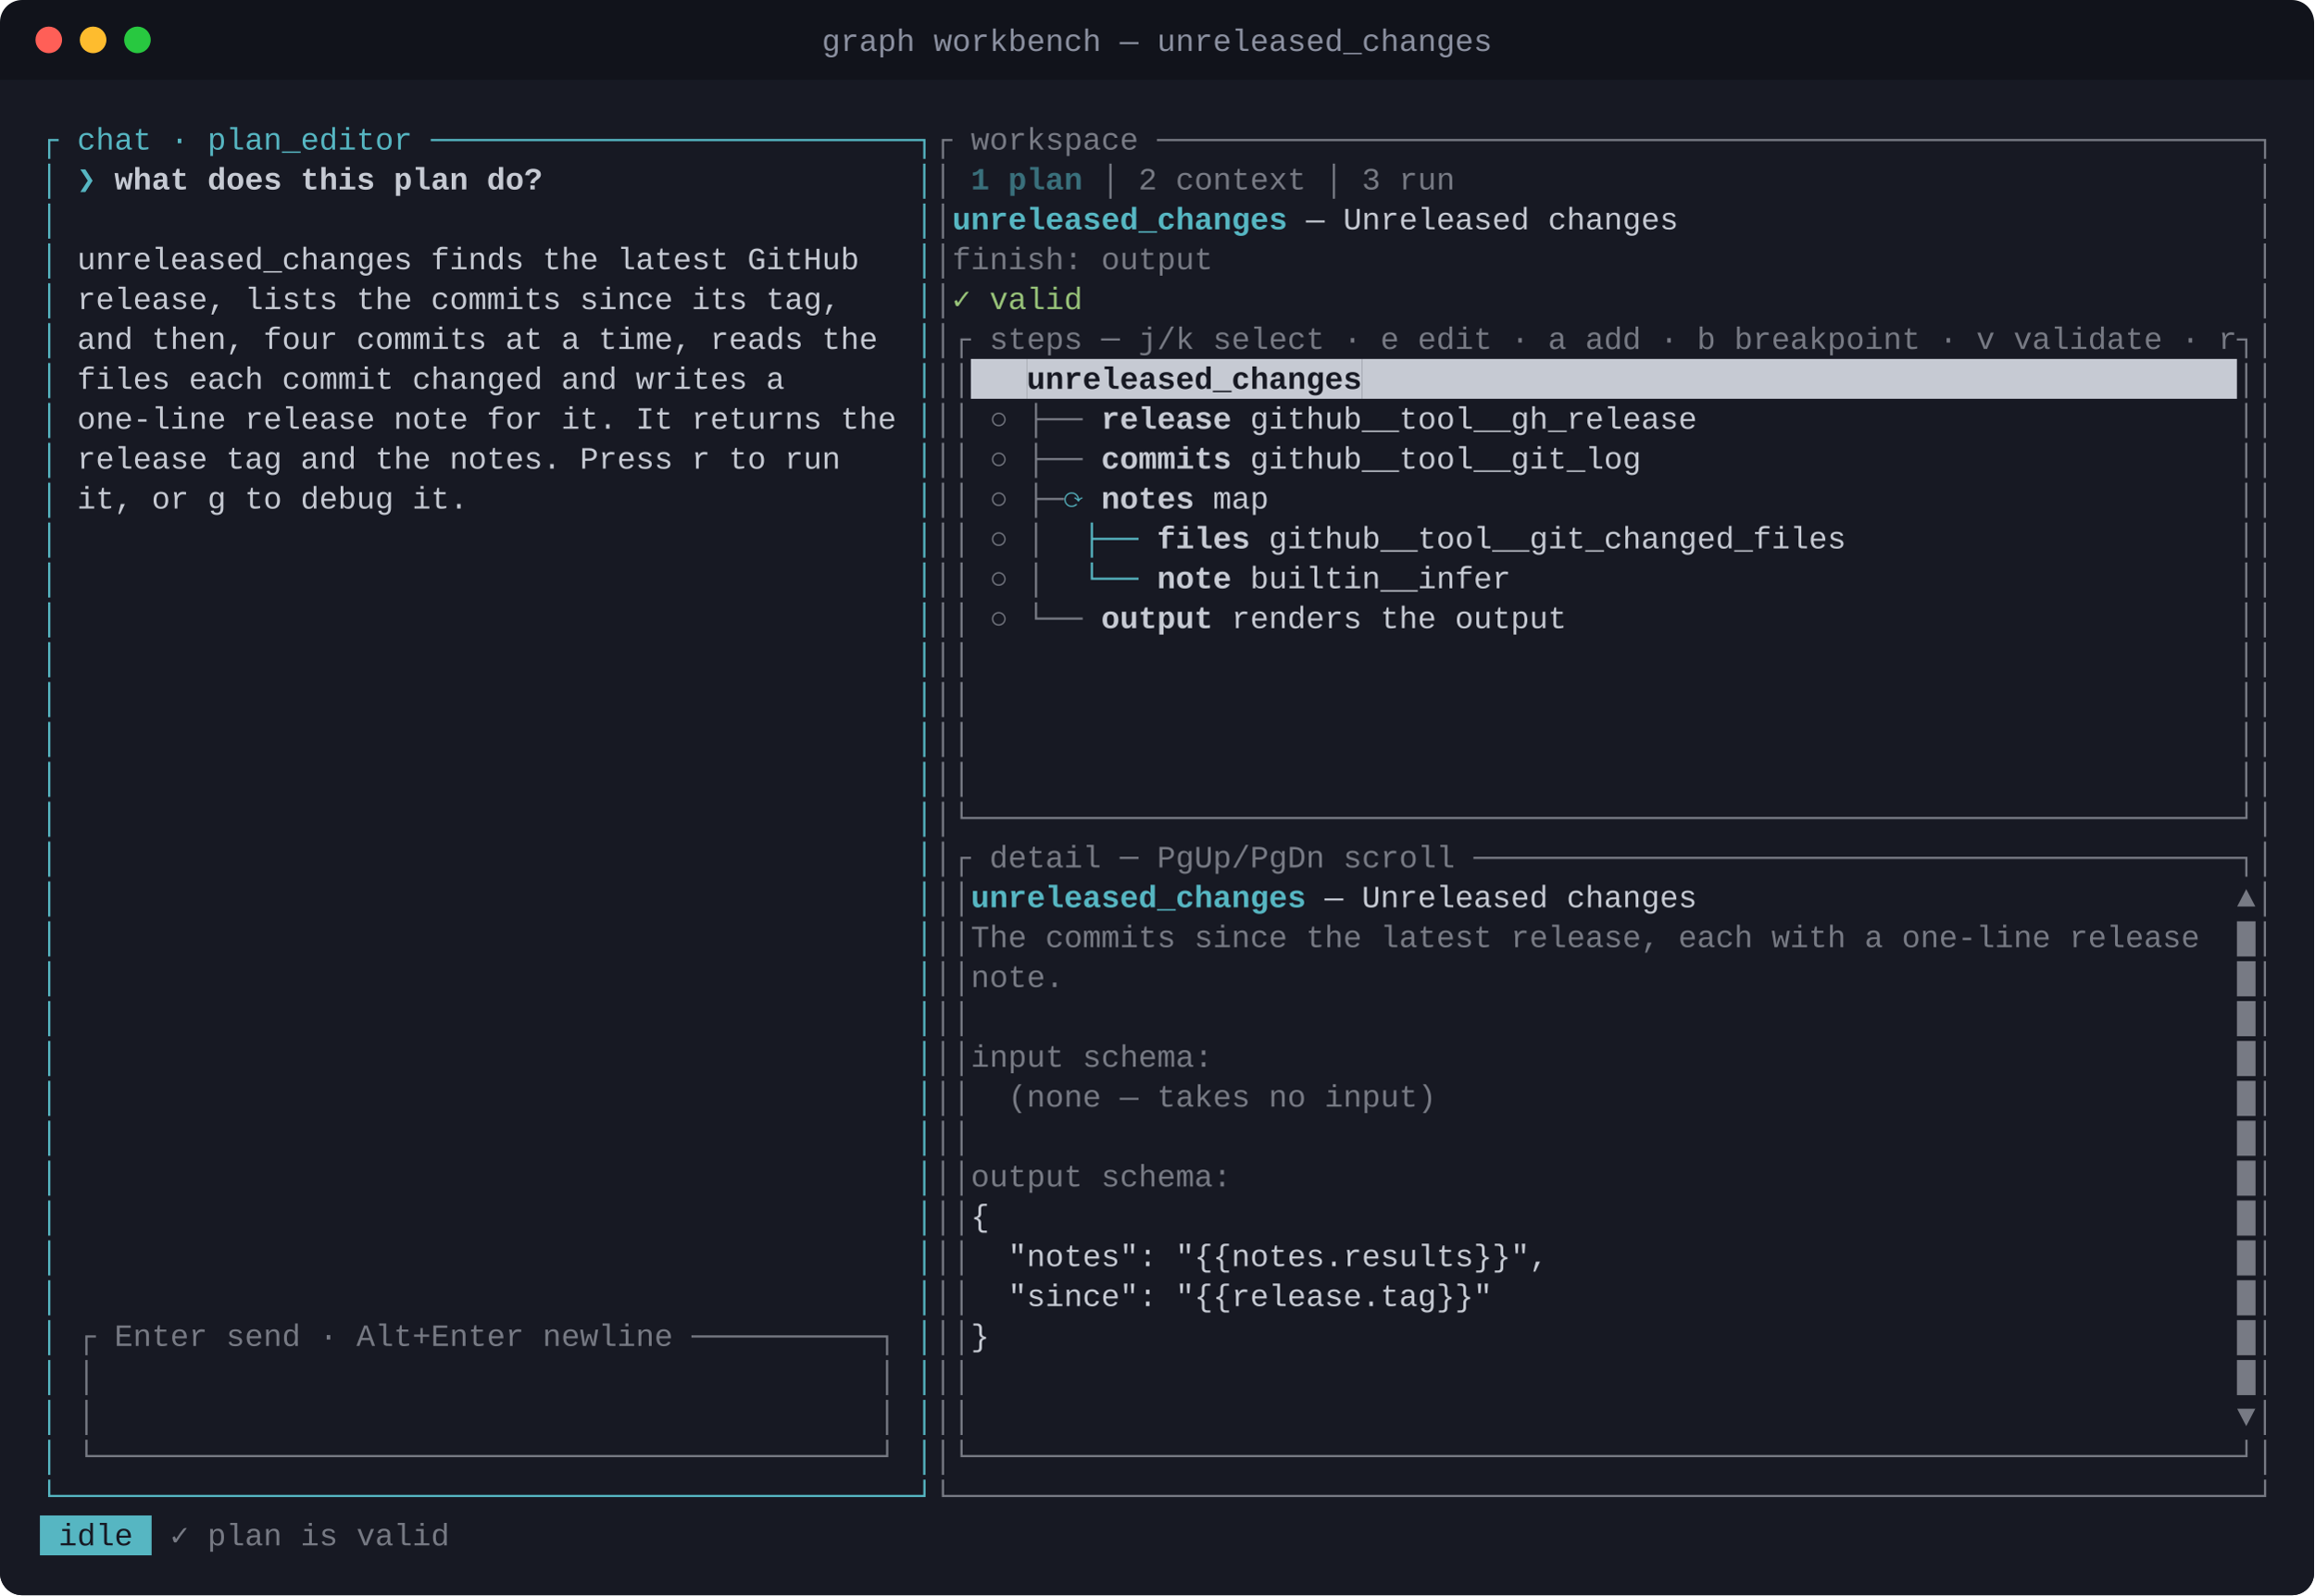
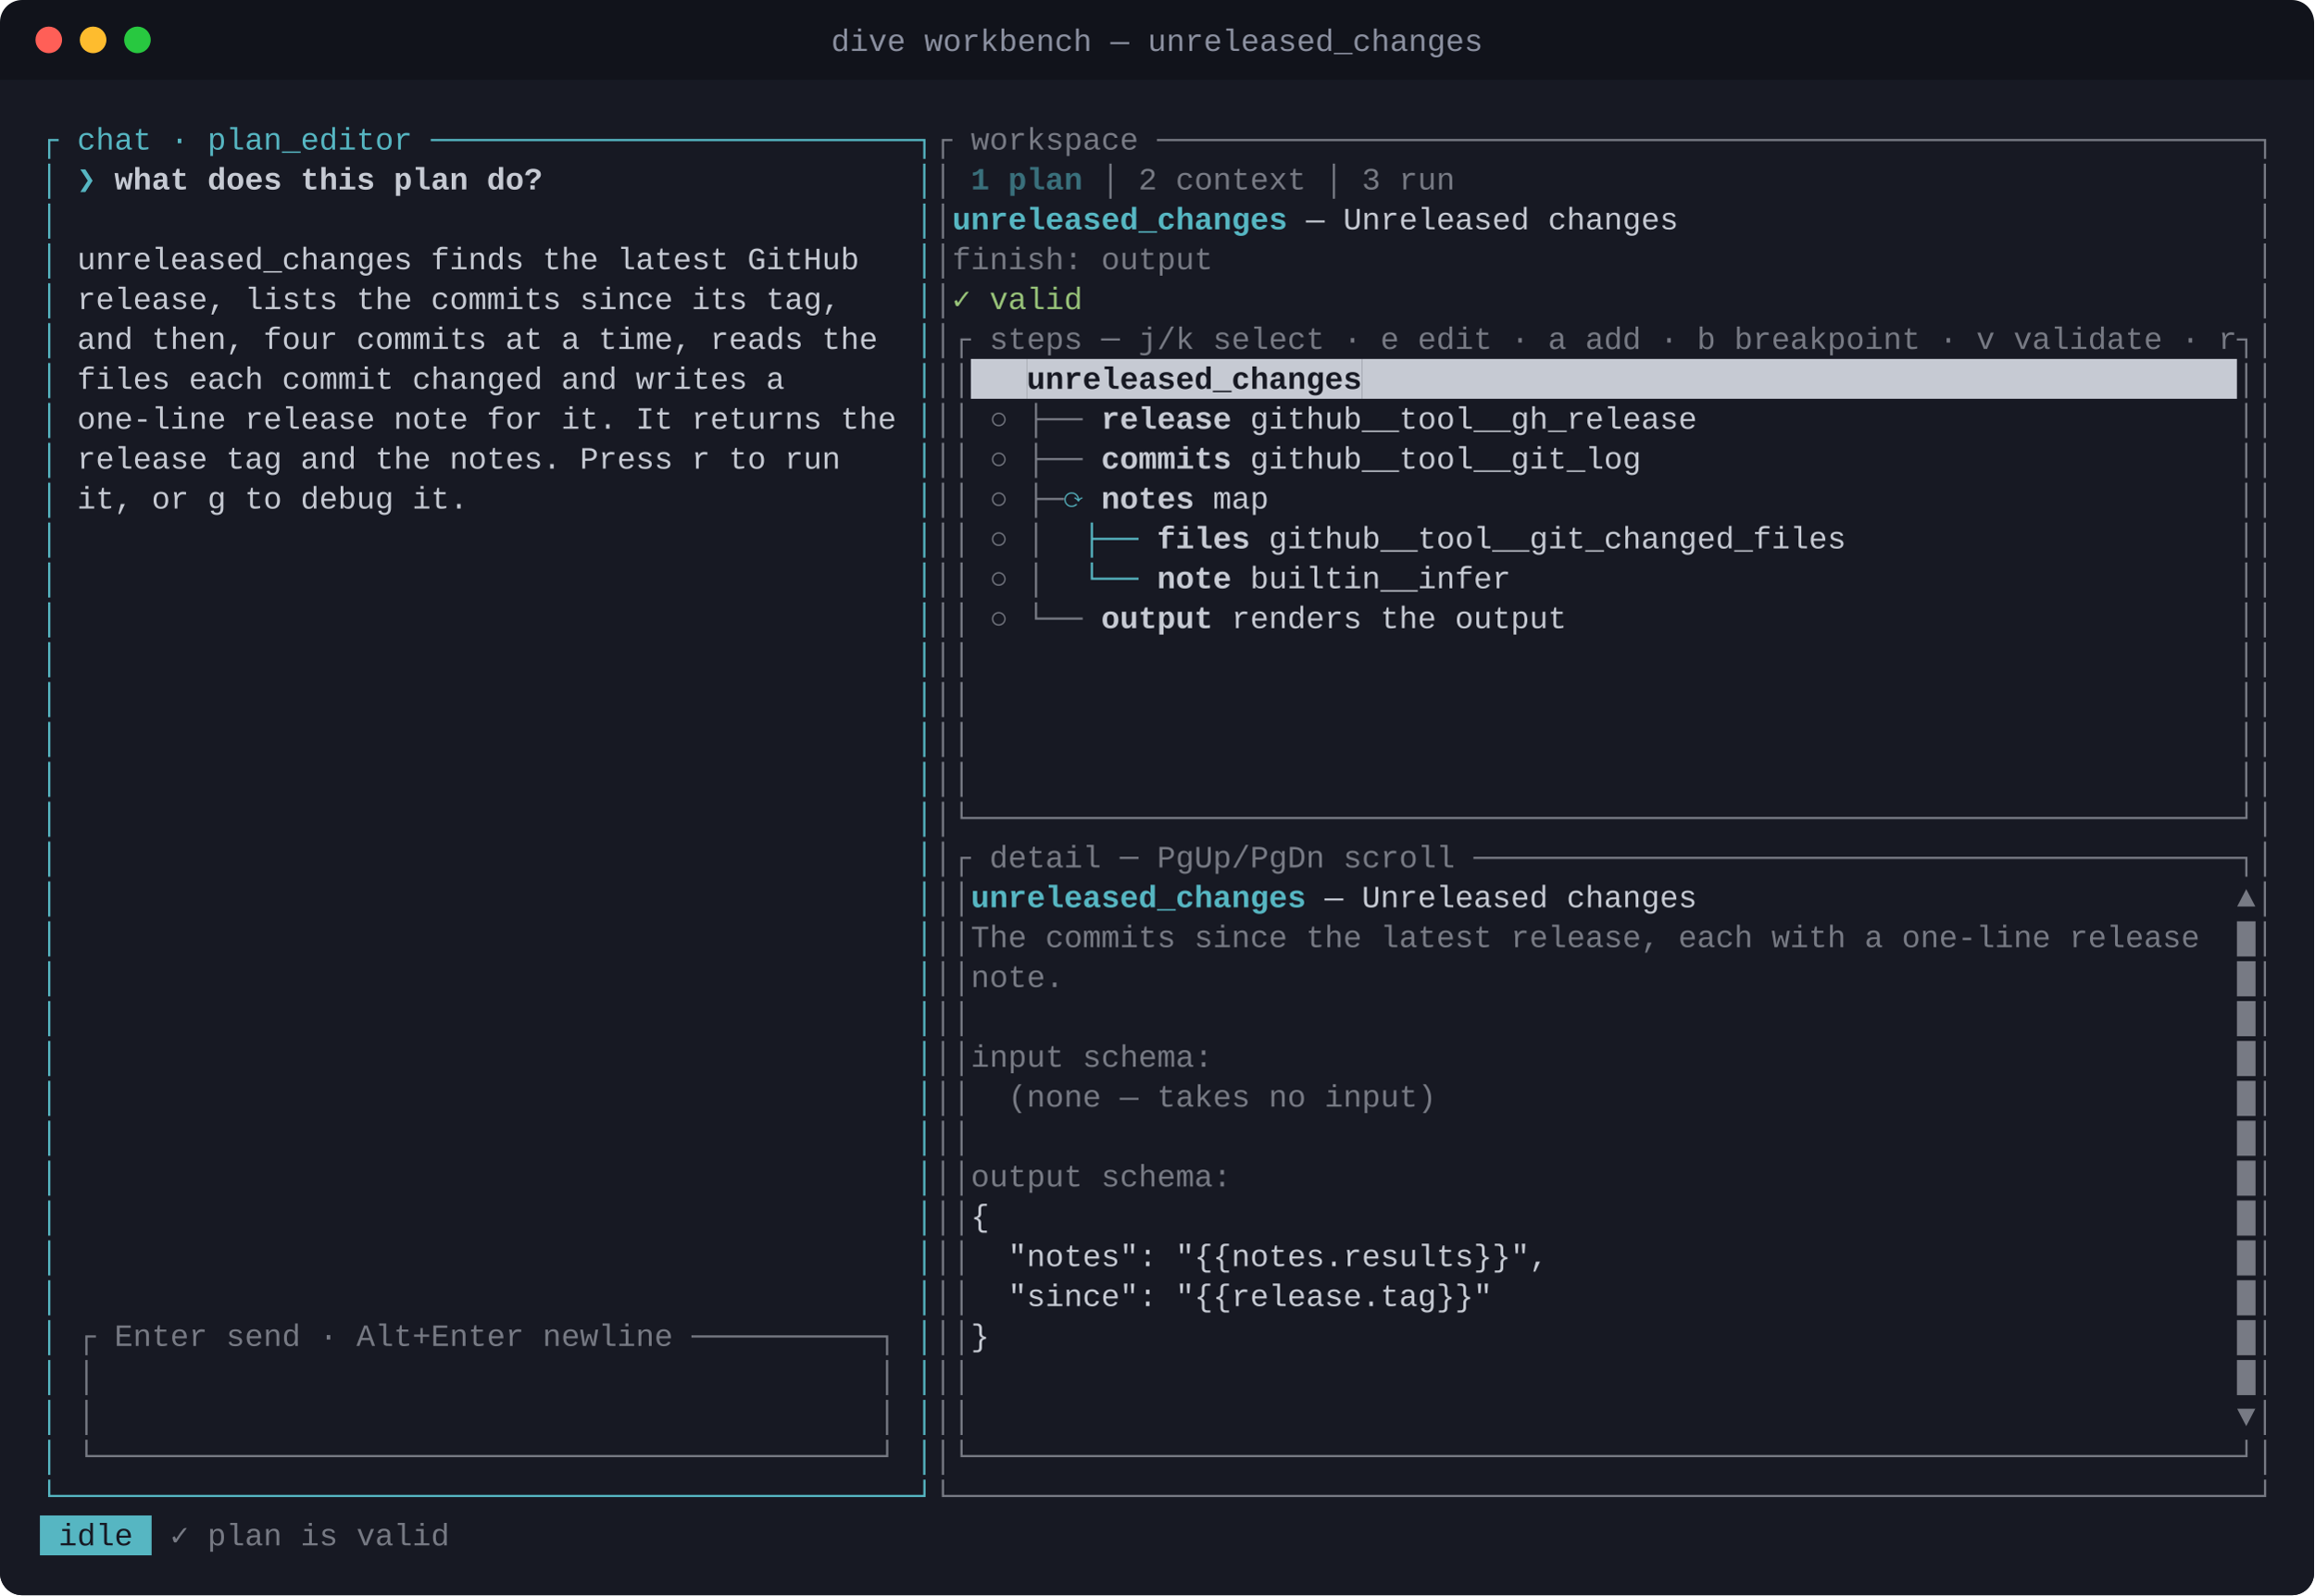
<svg xmlns="http://www.w3.org/2000/svg" width="1044" height="720" viewBox="0 0 1044 720" xml:space="preserve" font-family="ui-monospace, SFMono-Regular, Menlo, Consolas, 'Liberation Mono', monospace" font-size="14px">
  <rect width="1044" height="720" rx="10" fill="#11131b" />
  <rect y="36" width="1044" height="674" fill="#171923" />
  <rect y="700" width="1044" height="20" rx="10" fill="#171923" />
  <circle cx="22" cy="18" r="6" fill="#ff5f57" />
  <circle cx="42" cy="18" r="6" fill="#febc2e" />
  <circle cx="62" cy="18" r="6" fill="#28c840" />
-   <text x="522" y="23" fill="#8b90a0" text-anchor="middle">graph workbench — unreleased_changes</text>
+   <text x="522" y="23" fill="#8b90a0" text-anchor="middle">dive workbench — unreleased_changes</text>
  <rect x="438.0" y="162.0" width="25.2" height="18" fill="#c6cad3" />
  <rect x="463.2" y="162.0" width="151.2" height="18" fill="#c6cad3" />
  <rect x="614.4" y="162.0" width="394.8" height="18" fill="#c6cad3" />
  <rect x="18.0" y="684.0" width="50.4" height="18" fill="#56b6c2" />
  <text x="18.0" y="67.5" textLength="8.4" lengthAdjust="spacingAndGlyphs" fill="#56b6c2">┌</text>
  <text x="34.8" y="67.5" textLength="33.6" lengthAdjust="spacingAndGlyphs" fill="#56b6c2">chat</text>
  <text x="76.8" y="67.5" textLength="8.4" lengthAdjust="spacingAndGlyphs" fill="#56b6c2">·</text>
  <text x="93.6" y="67.5" textLength="92.4" lengthAdjust="spacingAndGlyphs" fill="#56b6c2">plan_editor</text>
  <text x="194.4" y="67.5" textLength="226.8" lengthAdjust="spacingAndGlyphs" fill="#56b6c2">──────────────────────────┐</text>
  <text x="421.2" y="67.5" textLength="8.4" lengthAdjust="spacingAndGlyphs" fill="#c6cad3" opacity="0.55">┌</text>
  <text x="438.0" y="67.5" textLength="75.6" lengthAdjust="spacingAndGlyphs" fill="#c6cad3" opacity="0.55">workspace</text>
  <text x="522.0" y="67.5" textLength="504.0" lengthAdjust="spacingAndGlyphs" fill="#c6cad3" opacity="0.55">───────────────────────────────────────────────────────────┐</text>
  <text x="18.0" y="85.5" textLength="8.4" lengthAdjust="spacingAndGlyphs" fill="#56b6c2">│</text>
  <text x="34.8" y="85.5" textLength="8.4" lengthAdjust="spacingAndGlyphs" fill="#56b6c2">❯</text>
  <text x="51.6" y="85.5" textLength="33.6" lengthAdjust="spacingAndGlyphs" fill="#c6cad3" font-weight="600">what</text>
  <text x="93.6" y="85.5" textLength="33.6" lengthAdjust="spacingAndGlyphs" fill="#c6cad3" font-weight="600">does</text>
  <text x="135.6" y="85.5" textLength="33.6" lengthAdjust="spacingAndGlyphs" fill="#c6cad3" font-weight="600">this</text>
  <text x="177.6" y="85.5" textLength="33.6" lengthAdjust="spacingAndGlyphs" fill="#c6cad3" font-weight="600">plan</text>
  <text x="219.6" y="85.5" textLength="25.2" lengthAdjust="spacingAndGlyphs" fill="#c6cad3" font-weight="600">do?</text>
  <text x="412.8" y="85.5" textLength="8.4" lengthAdjust="spacingAndGlyphs" fill="#56b6c2">│</text>
  <text x="421.2" y="85.5" textLength="8.4" lengthAdjust="spacingAndGlyphs" fill="#c6cad3" opacity="0.55">│</text>
  <text x="438.0" y="85.5" textLength="8.4" lengthAdjust="spacingAndGlyphs" fill="#56b6c2" font-weight="600" opacity="0.55">1</text>
  <text x="454.8" y="85.5" textLength="33.6" lengthAdjust="spacingAndGlyphs" fill="#56b6c2" font-weight="600" opacity="0.55">plan</text>
  <text x="496.8" y="85.5" textLength="8.4" lengthAdjust="spacingAndGlyphs" fill="#c6cad3" opacity="0.55">│</text>
  <text x="513.6" y="85.5" textLength="8.4" lengthAdjust="spacingAndGlyphs" fill="#c6cad3" opacity="0.55">2</text>
  <text x="530.4" y="85.5" textLength="58.8" lengthAdjust="spacingAndGlyphs" fill="#c6cad3" opacity="0.55">context</text>
  <text x="597.6" y="85.5" textLength="8.4" lengthAdjust="spacingAndGlyphs" fill="#c6cad3" opacity="0.55">│</text>
  <text x="614.4" y="85.5" textLength="8.4" lengthAdjust="spacingAndGlyphs" fill="#c6cad3" opacity="0.55">3</text>
  <text x="631.2" y="85.5" textLength="25.2" lengthAdjust="spacingAndGlyphs" fill="#c6cad3" opacity="0.55">run</text>
  <text x="1017.6" y="85.5" textLength="8.4" lengthAdjust="spacingAndGlyphs" fill="#c6cad3" opacity="0.55">│</text>
  <text x="18.0" y="103.5" textLength="8.4" lengthAdjust="spacingAndGlyphs" fill="#56b6c2">│</text>
  <text x="412.8" y="103.5" textLength="8.4" lengthAdjust="spacingAndGlyphs" fill="#56b6c2">│</text>
  <text x="421.2" y="103.5" textLength="8.4" lengthAdjust="spacingAndGlyphs" fill="#c6cad3" opacity="0.55">│</text>
  <text x="429.6" y="103.5" textLength="151.2" lengthAdjust="spacingAndGlyphs" fill="#56b6c2" font-weight="600">unreleased_changes</text>
  <text x="589.2" y="103.5" textLength="8.4" lengthAdjust="spacingAndGlyphs" fill="#c6cad3">—</text>
  <text x="606.0" y="103.5" textLength="84.0" lengthAdjust="spacingAndGlyphs" fill="#c6cad3">Unreleased</text>
  <text x="698.4" y="103.5" textLength="58.8" lengthAdjust="spacingAndGlyphs" fill="#c6cad3">changes</text>
  <text x="1017.6" y="103.5" textLength="8.4" lengthAdjust="spacingAndGlyphs" fill="#c6cad3" opacity="0.55">│</text>
  <text x="18.0" y="121.5" textLength="8.4" lengthAdjust="spacingAndGlyphs" fill="#56b6c2">│</text>
  <text x="34.8" y="121.5" textLength="151.2" lengthAdjust="spacingAndGlyphs" fill="#c6cad3">unreleased_changes</text>
  <text x="194.4" y="121.5" textLength="42.0" lengthAdjust="spacingAndGlyphs" fill="#c6cad3">finds</text>
  <text x="244.8" y="121.5" textLength="25.2" lengthAdjust="spacingAndGlyphs" fill="#c6cad3">the</text>
  <text x="278.4" y="121.5" textLength="50.4" lengthAdjust="spacingAndGlyphs" fill="#c6cad3">latest</text>
  <text x="337.2" y="121.5" textLength="50.4" lengthAdjust="spacingAndGlyphs" fill="#c6cad3">GitHub</text>
  <text x="412.8" y="121.5" textLength="8.4" lengthAdjust="spacingAndGlyphs" fill="#56b6c2">│</text>
  <text x="421.2" y="121.5" textLength="67.2" lengthAdjust="spacingAndGlyphs" fill="#c6cad3" opacity="0.55">│finish:</text>
  <text x="496.8" y="121.5" textLength="50.4" lengthAdjust="spacingAndGlyphs" fill="#c6cad3" opacity="0.55">output</text>
  <text x="1017.6" y="121.5" textLength="8.4" lengthAdjust="spacingAndGlyphs" fill="#c6cad3" opacity="0.55">│</text>
  <text x="18.0" y="139.5" textLength="8.4" lengthAdjust="spacingAndGlyphs" fill="#56b6c2">│</text>
  <text x="34.8" y="139.5" textLength="67.2" lengthAdjust="spacingAndGlyphs" fill="#c6cad3">release,</text>
  <text x="110.4" y="139.5" textLength="42.0" lengthAdjust="spacingAndGlyphs" fill="#c6cad3">lists</text>
  <text x="160.8" y="139.5" textLength="25.2" lengthAdjust="spacingAndGlyphs" fill="#c6cad3">the</text>
  <text x="194.4" y="139.5" textLength="58.8" lengthAdjust="spacingAndGlyphs" fill="#c6cad3">commits</text>
  <text x="261.6" y="139.5" textLength="42.0" lengthAdjust="spacingAndGlyphs" fill="#c6cad3">since</text>
  <text x="312.0" y="139.5" textLength="25.2" lengthAdjust="spacingAndGlyphs" fill="#c6cad3">its</text>
  <text x="345.6" y="139.5" textLength="33.6" lengthAdjust="spacingAndGlyphs" fill="#c6cad3">tag,</text>
  <text x="412.8" y="139.5" textLength="8.4" lengthAdjust="spacingAndGlyphs" fill="#56b6c2">│</text>
  <text x="421.2" y="139.5" textLength="8.4" lengthAdjust="spacingAndGlyphs" fill="#c6cad3" opacity="0.55">│</text>
  <text x="429.6" y="139.5" textLength="8.4" lengthAdjust="spacingAndGlyphs" fill="#98c379">✓</text>
  <text x="446.4" y="139.5" textLength="42.0" lengthAdjust="spacingAndGlyphs" fill="#98c379">valid</text>
  <text x="1017.6" y="139.5" textLength="8.4" lengthAdjust="spacingAndGlyphs" fill="#c6cad3" opacity="0.55">│</text>
  <text x="18.0" y="157.5" textLength="8.4" lengthAdjust="spacingAndGlyphs" fill="#56b6c2">│</text>
  <text x="34.8" y="157.5" textLength="25.2" lengthAdjust="spacingAndGlyphs" fill="#c6cad3">and</text>
  <text x="68.4" y="157.5" textLength="42.0" lengthAdjust="spacingAndGlyphs" fill="#c6cad3">then,</text>
  <text x="118.8" y="157.5" textLength="33.6" lengthAdjust="spacingAndGlyphs" fill="#c6cad3">four</text>
  <text x="160.8" y="157.5" textLength="58.8" lengthAdjust="spacingAndGlyphs" fill="#c6cad3">commits</text>
  <text x="228.0" y="157.5" textLength="16.8" lengthAdjust="spacingAndGlyphs" fill="#c6cad3">at</text>
  <text x="253.2" y="157.5" textLength="8.4" lengthAdjust="spacingAndGlyphs" fill="#c6cad3">a</text>
  <text x="270.0" y="157.5" textLength="42.0" lengthAdjust="spacingAndGlyphs" fill="#c6cad3">time,</text>
  <text x="320.4" y="157.5" textLength="42.0" lengthAdjust="spacingAndGlyphs" fill="#c6cad3">reads</text>
  <text x="370.8" y="157.5" textLength="25.2" lengthAdjust="spacingAndGlyphs" fill="#c6cad3">the</text>
  <text x="412.8" y="157.5" textLength="8.4" lengthAdjust="spacingAndGlyphs" fill="#56b6c2">│</text>
  <text x="421.2" y="157.5" textLength="16.8" lengthAdjust="spacingAndGlyphs" fill="#c6cad3" opacity="0.55">│┌</text>
  <text x="446.4" y="157.5" textLength="42.0" lengthAdjust="spacingAndGlyphs" fill="#c6cad3" opacity="0.55">steps</text>
  <text x="496.8" y="157.5" textLength="8.4" lengthAdjust="spacingAndGlyphs" fill="#c6cad3" opacity="0.55">─</text>
  <text x="513.6" y="157.5" textLength="25.2" lengthAdjust="spacingAndGlyphs" fill="#c6cad3" opacity="0.55">j/k</text>
  <text x="547.2" y="157.5" textLength="50.4" lengthAdjust="spacingAndGlyphs" fill="#c6cad3" opacity="0.55">select</text>
  <text x="606.0" y="157.5" textLength="8.4" lengthAdjust="spacingAndGlyphs" fill="#c6cad3" opacity="0.55">·</text>
  <text x="622.8" y="157.5" textLength="8.4" lengthAdjust="spacingAndGlyphs" fill="#c6cad3" opacity="0.55">e</text>
  <text x="639.6" y="157.5" textLength="33.6" lengthAdjust="spacingAndGlyphs" fill="#c6cad3" opacity="0.55">edit</text>
  <text x="681.6" y="157.5" textLength="8.4" lengthAdjust="spacingAndGlyphs" fill="#c6cad3" opacity="0.55">·</text>
  <text x="698.4" y="157.5" textLength="8.4" lengthAdjust="spacingAndGlyphs" fill="#c6cad3" opacity="0.55">a</text>
  <text x="715.2" y="157.5" textLength="25.2" lengthAdjust="spacingAndGlyphs" fill="#c6cad3" opacity="0.55">add</text>
  <text x="748.8" y="157.5" textLength="8.4" lengthAdjust="spacingAndGlyphs" fill="#c6cad3" opacity="0.55">·</text>
  <text x="765.6" y="157.5" textLength="8.4" lengthAdjust="spacingAndGlyphs" fill="#c6cad3" opacity="0.55">b</text>
  <text x="782.4" y="157.5" textLength="84.0" lengthAdjust="spacingAndGlyphs" fill="#c6cad3" opacity="0.55">breakpoint</text>
  <text x="874.8" y="157.5" textLength="8.4" lengthAdjust="spacingAndGlyphs" fill="#c6cad3" opacity="0.55">·</text>
  <text x="891.6" y="157.5" textLength="8.4" lengthAdjust="spacingAndGlyphs" fill="#c6cad3" opacity="0.55">v</text>
  <text x="908.4" y="157.5" textLength="67.2" lengthAdjust="spacingAndGlyphs" fill="#c6cad3" opacity="0.55">validate</text>
  <text x="984.0" y="157.5" textLength="8.4" lengthAdjust="spacingAndGlyphs" fill="#c6cad3" opacity="0.55">·</text>
  <text x="1000.8" y="157.5" textLength="25.2" lengthAdjust="spacingAndGlyphs" fill="#c6cad3" opacity="0.55">r┐│</text>
  <text x="18.0" y="175.5" textLength="8.4" lengthAdjust="spacingAndGlyphs" fill="#56b6c2">│</text>
  <text x="34.8" y="175.5" textLength="42.0" lengthAdjust="spacingAndGlyphs" fill="#c6cad3">files</text>
  <text x="85.2" y="175.5" textLength="33.6" lengthAdjust="spacingAndGlyphs" fill="#c6cad3">each</text>
  <text x="127.2" y="175.5" textLength="50.4" lengthAdjust="spacingAndGlyphs" fill="#c6cad3">commit</text>
  <text x="186.0" y="175.5" textLength="58.8" lengthAdjust="spacingAndGlyphs" fill="#c6cad3">changed</text>
  <text x="253.2" y="175.5" textLength="25.2" lengthAdjust="spacingAndGlyphs" fill="#c6cad3">and</text>
  <text x="286.8" y="175.5" textLength="50.4" lengthAdjust="spacingAndGlyphs" fill="#c6cad3">writes</text>
  <text x="345.6" y="175.5" textLength="8.4" lengthAdjust="spacingAndGlyphs" fill="#c6cad3">a</text>
  <text x="412.8" y="175.5" textLength="8.4" lengthAdjust="spacingAndGlyphs" fill="#56b6c2">│</text>
  <text x="421.2" y="175.5" textLength="16.8" lengthAdjust="spacingAndGlyphs" fill="#c6cad3" opacity="0.55">││</text>
  <text x="463.2" y="175.5" textLength="151.2" lengthAdjust="spacingAndGlyphs" fill="#171923" font-weight="600">unreleased_changes</text>
  <text x="1009.2" y="175.5" textLength="16.8" lengthAdjust="spacingAndGlyphs" fill="#c6cad3" opacity="0.55">││</text>
  <text x="18.0" y="193.5" textLength="8.4" lengthAdjust="spacingAndGlyphs" fill="#56b6c2">│</text>
  <text x="34.8" y="193.5" textLength="67.2" lengthAdjust="spacingAndGlyphs" fill="#c6cad3">one-line</text>
  <text x="110.4" y="193.5" textLength="58.8" lengthAdjust="spacingAndGlyphs" fill="#c6cad3">release</text>
  <text x="177.6" y="193.5" textLength="33.6" lengthAdjust="spacingAndGlyphs" fill="#c6cad3">note</text>
  <text x="219.6" y="193.5" textLength="25.2" lengthAdjust="spacingAndGlyphs" fill="#c6cad3">for</text>
  <text x="253.2" y="193.5" textLength="25.2" lengthAdjust="spacingAndGlyphs" fill="#c6cad3">it.</text>
  <text x="286.8" y="193.5" textLength="16.8" lengthAdjust="spacingAndGlyphs" fill="#c6cad3">It</text>
  <text x="312.0" y="193.5" textLength="58.8" lengthAdjust="spacingAndGlyphs" fill="#c6cad3">returns</text>
  <text x="379.2" y="193.5" textLength="25.2" lengthAdjust="spacingAndGlyphs" fill="#c6cad3">the</text>
  <text x="412.8" y="193.5" textLength="8.4" lengthAdjust="spacingAndGlyphs" fill="#56b6c2">│</text>
  <text x="421.2" y="193.5" textLength="16.8" lengthAdjust="spacingAndGlyphs" fill="#c6cad3" opacity="0.55">││</text>
  <text x="446.4" y="193.5" textLength="8.4" lengthAdjust="spacingAndGlyphs" fill="#c6cad3" opacity="0.55">○</text>
  <text x="463.2" y="193.5" textLength="25.2" lengthAdjust="spacingAndGlyphs" fill="#c6cad3" opacity="0.55">├──</text>
  <text x="496.8" y="193.5" textLength="58.8" lengthAdjust="spacingAndGlyphs" fill="#c6cad3" font-weight="600">release</text>
  <text x="564.0" y="193.5" textLength="201.6" lengthAdjust="spacingAndGlyphs" fill="#c6cad3">github__tool__gh_release</text>
  <text x="1009.2" y="193.5" textLength="16.8" lengthAdjust="spacingAndGlyphs" fill="#c6cad3" opacity="0.55">││</text>
  <text x="18.0" y="211.5" textLength="8.4" lengthAdjust="spacingAndGlyphs" fill="#56b6c2">│</text>
  <text x="34.8" y="211.5" textLength="58.8" lengthAdjust="spacingAndGlyphs" fill="#c6cad3">release</text>
  <text x="102.0" y="211.5" textLength="25.2" lengthAdjust="spacingAndGlyphs" fill="#c6cad3">tag</text>
  <text x="135.6" y="211.5" textLength="25.2" lengthAdjust="spacingAndGlyphs" fill="#c6cad3">and</text>
  <text x="169.2" y="211.5" textLength="25.2" lengthAdjust="spacingAndGlyphs" fill="#c6cad3">the</text>
  <text x="202.8" y="211.5" textLength="50.4" lengthAdjust="spacingAndGlyphs" fill="#c6cad3">notes.</text>
  <text x="261.6" y="211.5" textLength="42.0" lengthAdjust="spacingAndGlyphs" fill="#c6cad3">Press</text>
  <text x="312.0" y="211.5" textLength="8.4" lengthAdjust="spacingAndGlyphs" fill="#c6cad3">r</text>
  <text x="328.8" y="211.5" textLength="16.8" lengthAdjust="spacingAndGlyphs" fill="#c6cad3">to</text>
  <text x="354.0" y="211.5" textLength="25.2" lengthAdjust="spacingAndGlyphs" fill="#c6cad3">run</text>
  <text x="412.8" y="211.5" textLength="8.4" lengthAdjust="spacingAndGlyphs" fill="#56b6c2">│</text>
  <text x="421.2" y="211.5" textLength="16.8" lengthAdjust="spacingAndGlyphs" fill="#c6cad3" opacity="0.55">││</text>
  <text x="446.4" y="211.5" textLength="8.4" lengthAdjust="spacingAndGlyphs" fill="#c6cad3" opacity="0.55">○</text>
  <text x="463.2" y="211.5" textLength="25.2" lengthAdjust="spacingAndGlyphs" fill="#c6cad3" opacity="0.55">├──</text>
  <text x="496.8" y="211.5" textLength="58.8" lengthAdjust="spacingAndGlyphs" fill="#c6cad3" font-weight="600">commits</text>
  <text x="564.0" y="211.5" textLength="176.4" lengthAdjust="spacingAndGlyphs" fill="#c6cad3">github__tool__git_log</text>
  <text x="1009.2" y="211.5" textLength="16.8" lengthAdjust="spacingAndGlyphs" fill="#c6cad3" opacity="0.55">││</text>
  <text x="18.0" y="229.5" textLength="8.4" lengthAdjust="spacingAndGlyphs" fill="#56b6c2">│</text>
  <text x="34.8" y="229.5" textLength="25.2" lengthAdjust="spacingAndGlyphs" fill="#c6cad3">it,</text>
  <text x="68.4" y="229.5" textLength="16.8" lengthAdjust="spacingAndGlyphs" fill="#c6cad3">or</text>
  <text x="93.6" y="229.5" textLength="8.4" lengthAdjust="spacingAndGlyphs" fill="#c6cad3">g</text>
  <text x="110.4" y="229.5" textLength="16.8" lengthAdjust="spacingAndGlyphs" fill="#c6cad3">to</text>
  <text x="135.6" y="229.5" textLength="42.0" lengthAdjust="spacingAndGlyphs" fill="#c6cad3">debug</text>
  <text x="186.0" y="229.5" textLength="25.2" lengthAdjust="spacingAndGlyphs" fill="#c6cad3">it.</text>
  <text x="412.8" y="229.5" textLength="8.4" lengthAdjust="spacingAndGlyphs" fill="#56b6c2">│</text>
  <text x="421.2" y="229.5" textLength="16.8" lengthAdjust="spacingAndGlyphs" fill="#c6cad3" opacity="0.55">││</text>
  <text x="446.4" y="229.5" textLength="8.4" lengthAdjust="spacingAndGlyphs" fill="#c6cad3" opacity="0.55">○</text>
  <text x="463.2" y="229.5" textLength="16.8" lengthAdjust="spacingAndGlyphs" fill="#c6cad3" opacity="0.55">├─</text>
  <text x="480.0" y="229.5" textLength="8.4" lengthAdjust="spacingAndGlyphs" fill="#56b6c2" font-weight="600">⟳</text>
  <text x="496.8" y="229.5" textLength="42.0" lengthAdjust="spacingAndGlyphs" fill="#c6cad3" font-weight="600">notes</text>
  <text x="547.2" y="229.5" textLength="25.2" lengthAdjust="spacingAndGlyphs" fill="#c6cad3">map</text>
  <text x="1009.2" y="229.5" textLength="16.8" lengthAdjust="spacingAndGlyphs" fill="#c6cad3" opacity="0.55">││</text>
  <text x="18.0" y="247.5" textLength="8.4" lengthAdjust="spacingAndGlyphs" fill="#56b6c2">│</text>
  <text x="412.8" y="247.5" textLength="8.4" lengthAdjust="spacingAndGlyphs" fill="#56b6c2">│</text>
  <text x="421.2" y="247.5" textLength="16.8" lengthAdjust="spacingAndGlyphs" fill="#c6cad3" opacity="0.55">││</text>
  <text x="446.4" y="247.5" textLength="8.4" lengthAdjust="spacingAndGlyphs" fill="#c6cad3" opacity="0.55">○</text>
  <text x="463.2" y="247.5" textLength="8.4" lengthAdjust="spacingAndGlyphs" fill="#c6cad3" opacity="0.55">│</text>
  <text x="488.4" y="247.5" textLength="25.2" lengthAdjust="spacingAndGlyphs" fill="#56b6c2">├──</text>
  <text x="522.0" y="247.5" textLength="42.0" lengthAdjust="spacingAndGlyphs" fill="#c6cad3" font-weight="600">files</text>
  <text x="572.4" y="247.5" textLength="260.4" lengthAdjust="spacingAndGlyphs" fill="#c6cad3">github__tool__git_changed_files</text>
  <text x="1009.2" y="247.5" textLength="16.8" lengthAdjust="spacingAndGlyphs" fill="#c6cad3" opacity="0.55">││</text>
  <text x="18.0" y="265.5" textLength="8.4" lengthAdjust="spacingAndGlyphs" fill="#56b6c2">│</text>
  <text x="412.8" y="265.5" textLength="8.4" lengthAdjust="spacingAndGlyphs" fill="#56b6c2">│</text>
  <text x="421.2" y="265.5" textLength="16.8" lengthAdjust="spacingAndGlyphs" fill="#c6cad3" opacity="0.55">││</text>
  <text x="446.4" y="265.5" textLength="8.4" lengthAdjust="spacingAndGlyphs" fill="#c6cad3" opacity="0.55">○</text>
  <text x="463.2" y="265.5" textLength="8.4" lengthAdjust="spacingAndGlyphs" fill="#c6cad3" opacity="0.55">│</text>
  <text x="488.4" y="265.5" textLength="25.2" lengthAdjust="spacingAndGlyphs" fill="#56b6c2">└──</text>
  <text x="522.0" y="265.5" textLength="33.6" lengthAdjust="spacingAndGlyphs" fill="#c6cad3" font-weight="600">note</text>
  <text x="564.0" y="265.5" textLength="117.6" lengthAdjust="spacingAndGlyphs" fill="#c6cad3">builtin__infer</text>
  <text x="1009.2" y="265.5" textLength="16.8" lengthAdjust="spacingAndGlyphs" fill="#c6cad3" opacity="0.55">││</text>
  <text x="18.0" y="283.5" textLength="8.4" lengthAdjust="spacingAndGlyphs" fill="#56b6c2">│</text>
  <text x="412.8" y="283.5" textLength="8.4" lengthAdjust="spacingAndGlyphs" fill="#56b6c2">│</text>
  <text x="421.2" y="283.5" textLength="16.8" lengthAdjust="spacingAndGlyphs" fill="#c6cad3" opacity="0.55">││</text>
  <text x="446.4" y="283.5" textLength="8.4" lengthAdjust="spacingAndGlyphs" fill="#c6cad3" opacity="0.55">○</text>
  <text x="463.2" y="283.5" textLength="25.2" lengthAdjust="spacingAndGlyphs" fill="#c6cad3" opacity="0.55">└──</text>
  <text x="496.8" y="283.5" textLength="50.4" lengthAdjust="spacingAndGlyphs" fill="#c6cad3" font-weight="600">output</text>
  <text x="555.6" y="283.5" textLength="58.8" lengthAdjust="spacingAndGlyphs" fill="#c6cad3">renders</text>
  <text x="622.8" y="283.5" textLength="25.2" lengthAdjust="spacingAndGlyphs" fill="#c6cad3">the</text>
  <text x="656.4" y="283.5" textLength="50.4" lengthAdjust="spacingAndGlyphs" fill="#c6cad3">output</text>
  <text x="1009.2" y="283.5" textLength="16.8" lengthAdjust="spacingAndGlyphs" fill="#c6cad3" opacity="0.55">││</text>
  <text x="18.0" y="301.5" textLength="8.4" lengthAdjust="spacingAndGlyphs" fill="#56b6c2">│</text>
  <text x="412.8" y="301.5" textLength="8.4" lengthAdjust="spacingAndGlyphs" fill="#56b6c2">│</text>
  <text x="421.2" y="301.5" textLength="16.8" lengthAdjust="spacingAndGlyphs" fill="#c6cad3" opacity="0.55">││</text>
  <text x="1009.2" y="301.5" textLength="16.8" lengthAdjust="spacingAndGlyphs" fill="#c6cad3" opacity="0.55">││</text>
  <text x="18.0" y="319.5" textLength="8.4" lengthAdjust="spacingAndGlyphs" fill="#56b6c2">│</text>
  <text x="412.8" y="319.5" textLength="8.4" lengthAdjust="spacingAndGlyphs" fill="#56b6c2">│</text>
  <text x="421.2" y="319.5" textLength="16.8" lengthAdjust="spacingAndGlyphs" fill="#c6cad3" opacity="0.55">││</text>
  <text x="1009.2" y="319.5" textLength="16.8" lengthAdjust="spacingAndGlyphs" fill="#c6cad3" opacity="0.55">││</text>
  <text x="18.0" y="337.5" textLength="8.4" lengthAdjust="spacingAndGlyphs" fill="#56b6c2">│</text>
  <text x="412.8" y="337.5" textLength="8.4" lengthAdjust="spacingAndGlyphs" fill="#56b6c2">│</text>
  <text x="421.2" y="337.5" textLength="16.8" lengthAdjust="spacingAndGlyphs" fill="#c6cad3" opacity="0.55">││</text>
  <text x="1009.2" y="337.5" textLength="16.8" lengthAdjust="spacingAndGlyphs" fill="#c6cad3" opacity="0.55">││</text>
  <text x="18.0" y="355.5" textLength="8.4" lengthAdjust="spacingAndGlyphs" fill="#56b6c2">│</text>
  <text x="412.8" y="355.5" textLength="8.4" lengthAdjust="spacingAndGlyphs" fill="#56b6c2">│</text>
  <text x="421.2" y="355.5" textLength="16.8" lengthAdjust="spacingAndGlyphs" fill="#c6cad3" opacity="0.55">││</text>
  <text x="1009.2" y="355.5" textLength="16.8" lengthAdjust="spacingAndGlyphs" fill="#c6cad3" opacity="0.55">││</text>
  <text x="18.0" y="373.5" textLength="8.4" lengthAdjust="spacingAndGlyphs" fill="#56b6c2">│</text>
  <text x="412.8" y="373.5" textLength="8.4" lengthAdjust="spacingAndGlyphs" fill="#56b6c2">│</text>
  <text x="421.2" y="373.5" textLength="604.8" lengthAdjust="spacingAndGlyphs" fill="#c6cad3" opacity="0.55">│└────────────────────────────────────────────────────────────────────┘│</text>
  <text x="18.0" y="391.5" textLength="8.4" lengthAdjust="spacingAndGlyphs" fill="#56b6c2">│</text>
  <text x="412.8" y="391.5" textLength="8.4" lengthAdjust="spacingAndGlyphs" fill="#56b6c2">│</text>
  <text x="421.2" y="391.5" textLength="16.8" lengthAdjust="spacingAndGlyphs" fill="#c6cad3" opacity="0.55">│┌</text>
  <text x="446.4" y="391.5" textLength="50.4" lengthAdjust="spacingAndGlyphs" fill="#c6cad3" opacity="0.55">detail</text>
  <text x="505.2" y="391.5" textLength="8.4" lengthAdjust="spacingAndGlyphs" fill="#c6cad3" opacity="0.55">─</text>
  <text x="522.0" y="391.5" textLength="75.6" lengthAdjust="spacingAndGlyphs" fill="#c6cad3" opacity="0.55">PgUp/PgDn</text>
  <text x="606.0" y="391.5" textLength="50.4" lengthAdjust="spacingAndGlyphs" fill="#c6cad3" opacity="0.55">scroll</text>
  <text x="664.8" y="391.5" textLength="361.2" lengthAdjust="spacingAndGlyphs" fill="#c6cad3" opacity="0.55">─────────────────────────────────────────┐│</text>
  <text x="18.0" y="409.5" textLength="8.4" lengthAdjust="spacingAndGlyphs" fill="#56b6c2">│</text>
  <text x="412.8" y="409.5" textLength="8.4" lengthAdjust="spacingAndGlyphs" fill="#56b6c2">│</text>
  <text x="421.2" y="409.5" textLength="16.8" lengthAdjust="spacingAndGlyphs" fill="#c6cad3" opacity="0.55">││</text>
  <text x="438.0" y="409.5" textLength="151.2" lengthAdjust="spacingAndGlyphs" fill="#56b6c2" font-weight="600">unreleased_changes</text>
  <text x="597.6" y="409.5" textLength="8.4" lengthAdjust="spacingAndGlyphs" fill="#c6cad3">—</text>
  <text x="614.4" y="409.5" textLength="84.0" lengthAdjust="spacingAndGlyphs" fill="#c6cad3">Unreleased</text>
  <text x="706.8" y="409.5" textLength="58.8" lengthAdjust="spacingAndGlyphs" fill="#c6cad3">changes</text>
  <text x="1009.2" y="409.5" textLength="16.8" lengthAdjust="spacingAndGlyphs" fill="#c6cad3" opacity="0.55">▲│</text>
  <text x="18.0" y="427.5" textLength="8.4" lengthAdjust="spacingAndGlyphs" fill="#56b6c2">│</text>
  <text x="412.8" y="427.5" textLength="8.4" lengthAdjust="spacingAndGlyphs" fill="#56b6c2">│</text>
  <text x="421.2" y="427.5" textLength="42.0" lengthAdjust="spacingAndGlyphs" fill="#c6cad3" opacity="0.55">││The</text>
  <text x="471.6" y="427.5" textLength="58.8" lengthAdjust="spacingAndGlyphs" fill="#c6cad3" opacity="0.55">commits</text>
  <text x="538.8" y="427.5" textLength="42.0" lengthAdjust="spacingAndGlyphs" fill="#c6cad3" opacity="0.55">since</text>
  <text x="589.2" y="427.5" textLength="25.2" lengthAdjust="spacingAndGlyphs" fill="#c6cad3" opacity="0.55">the</text>
  <text x="622.8" y="427.5" textLength="50.4" lengthAdjust="spacingAndGlyphs" fill="#c6cad3" opacity="0.55">latest</text>
  <text x="681.6" y="427.5" textLength="67.2" lengthAdjust="spacingAndGlyphs" fill="#c6cad3" opacity="0.55">release,</text>
  <text x="757.2" y="427.5" textLength="33.6" lengthAdjust="spacingAndGlyphs" fill="#c6cad3" opacity="0.55">each</text>
  <text x="799.2" y="427.5" textLength="33.6" lengthAdjust="spacingAndGlyphs" fill="#c6cad3" opacity="0.55">with</text>
  <text x="841.2" y="427.5" textLength="8.4" lengthAdjust="spacingAndGlyphs" fill="#c6cad3" opacity="0.55">a</text>
  <text x="858.0" y="427.5" textLength="67.2" lengthAdjust="spacingAndGlyphs" fill="#c6cad3" opacity="0.55">one-line</text>
  <text x="933.6" y="427.5" textLength="58.8" lengthAdjust="spacingAndGlyphs" fill="#c6cad3" opacity="0.55">release</text>
  <text x="1009.2" y="427.5" textLength="16.8" lengthAdjust="spacingAndGlyphs" fill="#c6cad3" opacity="0.55">█│</text>
  <text x="18.0" y="445.5" textLength="8.4" lengthAdjust="spacingAndGlyphs" fill="#56b6c2">│</text>
  <text x="412.8" y="445.5" textLength="8.4" lengthAdjust="spacingAndGlyphs" fill="#56b6c2">│</text>
  <text x="421.2" y="445.5" textLength="58.8" lengthAdjust="spacingAndGlyphs" fill="#c6cad3" opacity="0.55">││note.</text>
  <text x="1009.2" y="445.5" textLength="16.8" lengthAdjust="spacingAndGlyphs" fill="#c6cad3" opacity="0.55">█│</text>
  <text x="18.0" y="463.5" textLength="8.4" lengthAdjust="spacingAndGlyphs" fill="#56b6c2">│</text>
  <text x="412.8" y="463.5" textLength="8.4" lengthAdjust="spacingAndGlyphs" fill="#56b6c2">│</text>
  <text x="421.2" y="463.5" textLength="16.8" lengthAdjust="spacingAndGlyphs" fill="#c6cad3" opacity="0.55">││</text>
  <text x="1009.2" y="463.5" textLength="16.8" lengthAdjust="spacingAndGlyphs" fill="#c6cad3" opacity="0.55">█│</text>
  <text x="18.0" y="481.5" textLength="8.4" lengthAdjust="spacingAndGlyphs" fill="#56b6c2">│</text>
  <text x="412.8" y="481.5" textLength="8.4" lengthAdjust="spacingAndGlyphs" fill="#56b6c2">│</text>
  <text x="421.2" y="481.5" textLength="58.8" lengthAdjust="spacingAndGlyphs" fill="#c6cad3" opacity="0.55">││input</text>
  <text x="488.4" y="481.5" textLength="58.8" lengthAdjust="spacingAndGlyphs" fill="#c6cad3" opacity="0.55">schema:</text>
  <text x="1009.2" y="481.5" textLength="16.8" lengthAdjust="spacingAndGlyphs" fill="#c6cad3" opacity="0.55">█│</text>
  <text x="18.0" y="499.5" textLength="8.4" lengthAdjust="spacingAndGlyphs" fill="#56b6c2">│</text>
  <text x="412.8" y="499.5" textLength="8.4" lengthAdjust="spacingAndGlyphs" fill="#56b6c2">│</text>
  <text x="421.2" y="499.5" textLength="16.8" lengthAdjust="spacingAndGlyphs" fill="#c6cad3" opacity="0.55">││</text>
  <text x="454.8" y="499.5" textLength="42.0" lengthAdjust="spacingAndGlyphs" fill="#c6cad3" opacity="0.55">(none</text>
  <text x="505.2" y="499.5" textLength="8.4" lengthAdjust="spacingAndGlyphs" fill="#c6cad3" opacity="0.55">—</text>
  <text x="522.0" y="499.5" textLength="42.0" lengthAdjust="spacingAndGlyphs" fill="#c6cad3" opacity="0.55">takes</text>
  <text x="572.4" y="499.5" textLength="16.8" lengthAdjust="spacingAndGlyphs" fill="#c6cad3" opacity="0.55">no</text>
  <text x="597.6" y="499.5" textLength="50.4" lengthAdjust="spacingAndGlyphs" fill="#c6cad3" opacity="0.55">input)</text>
  <text x="1009.2" y="499.5" textLength="16.8" lengthAdjust="spacingAndGlyphs" fill="#c6cad3" opacity="0.55">█│</text>
  <text x="18.0" y="517.5" textLength="8.4" lengthAdjust="spacingAndGlyphs" fill="#56b6c2">│</text>
  <text x="412.8" y="517.5" textLength="8.4" lengthAdjust="spacingAndGlyphs" fill="#56b6c2">│</text>
  <text x="421.2" y="517.5" textLength="16.8" lengthAdjust="spacingAndGlyphs" fill="#c6cad3" opacity="0.55">││</text>
  <text x="1009.2" y="517.5" textLength="16.8" lengthAdjust="spacingAndGlyphs" fill="#c6cad3" opacity="0.55">█│</text>
  <text x="18.0" y="535.5" textLength="8.4" lengthAdjust="spacingAndGlyphs" fill="#56b6c2">│</text>
  <text x="412.8" y="535.5" textLength="8.4" lengthAdjust="spacingAndGlyphs" fill="#56b6c2">│</text>
  <text x="421.2" y="535.5" textLength="67.2" lengthAdjust="spacingAndGlyphs" fill="#c6cad3" opacity="0.55">││output</text>
  <text x="496.8" y="535.5" textLength="58.8" lengthAdjust="spacingAndGlyphs" fill="#c6cad3" opacity="0.55">schema:</text>
  <text x="1009.2" y="535.5" textLength="16.8" lengthAdjust="spacingAndGlyphs" fill="#c6cad3" opacity="0.55">█│</text>
  <text x="18.0" y="553.5" textLength="8.4" lengthAdjust="spacingAndGlyphs" fill="#56b6c2">│</text>
  <text x="412.8" y="553.5" textLength="8.4" lengthAdjust="spacingAndGlyphs" fill="#56b6c2">│</text>
  <text x="421.2" y="553.5" textLength="16.8" lengthAdjust="spacingAndGlyphs" fill="#c6cad3" opacity="0.55">││</text>
  <text x="438.0" y="553.5" textLength="8.4" lengthAdjust="spacingAndGlyphs" fill="#c6cad3">{</text>
  <text x="1009.2" y="553.5" textLength="16.8" lengthAdjust="spacingAndGlyphs" fill="#c6cad3" opacity="0.55">█│</text>
  <text x="18.0" y="571.5" textLength="8.4" lengthAdjust="spacingAndGlyphs" fill="#56b6c2">│</text>
  <text x="412.8" y="571.5" textLength="8.4" lengthAdjust="spacingAndGlyphs" fill="#56b6c2">│</text>
  <text x="421.2" y="571.5" textLength="16.8" lengthAdjust="spacingAndGlyphs" fill="#c6cad3" opacity="0.55">││</text>
  <text x="454.8" y="571.5" textLength="67.2" lengthAdjust="spacingAndGlyphs" fill="#c6cad3">"notes":</text>
  <text x="530.4" y="571.5" textLength="168.0" lengthAdjust="spacingAndGlyphs" fill="#c6cad3">"{{notes.results}}",</text>
  <text x="1009.2" y="571.5" textLength="16.8" lengthAdjust="spacingAndGlyphs" fill="#c6cad3" opacity="0.55">█│</text>
  <text x="18.0" y="589.5" textLength="8.4" lengthAdjust="spacingAndGlyphs" fill="#56b6c2">│</text>
  <text x="412.8" y="589.5" textLength="8.4" lengthAdjust="spacingAndGlyphs" fill="#56b6c2">│</text>
  <text x="421.2" y="589.5" textLength="16.8" lengthAdjust="spacingAndGlyphs" fill="#c6cad3" opacity="0.55">││</text>
  <text x="454.8" y="589.5" textLength="67.2" lengthAdjust="spacingAndGlyphs" fill="#c6cad3">"since":</text>
  <text x="530.4" y="589.5" textLength="142.8" lengthAdjust="spacingAndGlyphs" fill="#c6cad3">"{{release.tag}}"</text>
  <text x="1009.2" y="589.5" textLength="16.8" lengthAdjust="spacingAndGlyphs" fill="#c6cad3" opacity="0.55">█│</text>
  <text x="18.0" y="607.5" textLength="8.4" lengthAdjust="spacingAndGlyphs" fill="#56b6c2">│</text>
  <text x="34.8" y="607.5" textLength="8.4" lengthAdjust="spacingAndGlyphs" fill="#c6cad3" opacity="0.55">┌</text>
  <text x="51.6" y="607.5" textLength="42.0" lengthAdjust="spacingAndGlyphs" fill="#c6cad3" opacity="0.55">Enter</text>
  <text x="102.0" y="607.5" textLength="33.6" lengthAdjust="spacingAndGlyphs" fill="#c6cad3" opacity="0.55">send</text>
  <text x="144.0" y="607.5" textLength="8.4" lengthAdjust="spacingAndGlyphs" fill="#c6cad3" opacity="0.55">·</text>
  <text x="160.8" y="607.5" textLength="75.6" lengthAdjust="spacingAndGlyphs" fill="#c6cad3" opacity="0.55">Alt+Enter</text>
  <text x="244.8" y="607.5" textLength="58.8" lengthAdjust="spacingAndGlyphs" fill="#c6cad3" opacity="0.55">newline</text>
  <text x="312.0" y="607.5" textLength="92.4" lengthAdjust="spacingAndGlyphs" fill="#c6cad3" opacity="0.55">──────────┐</text>
  <text x="412.8" y="607.5" textLength="8.4" lengthAdjust="spacingAndGlyphs" fill="#56b6c2">│</text>
  <text x="421.2" y="607.5" textLength="16.8" lengthAdjust="spacingAndGlyphs" fill="#c6cad3" opacity="0.55">││</text>
  <text x="438.0" y="607.5" textLength="8.4" lengthAdjust="spacingAndGlyphs" fill="#c6cad3">}</text>
  <text x="1009.2" y="607.5" textLength="16.8" lengthAdjust="spacingAndGlyphs" fill="#c6cad3" opacity="0.55">█│</text>
  <text x="18.0" y="625.5" textLength="8.4" lengthAdjust="spacingAndGlyphs" fill="#56b6c2">│</text>
  <text x="34.8" y="625.5" textLength="8.4" lengthAdjust="spacingAndGlyphs" fill="#c6cad3" opacity="0.55">│</text>
  <text x="396.0" y="625.5" textLength="8.4" lengthAdjust="spacingAndGlyphs" fill="#c6cad3" opacity="0.55">│</text>
  <text x="412.8" y="625.5" textLength="8.4" lengthAdjust="spacingAndGlyphs" fill="#56b6c2">│</text>
  <text x="421.2" y="625.5" textLength="16.8" lengthAdjust="spacingAndGlyphs" fill="#c6cad3" opacity="0.55">││</text>
  <text x="1009.2" y="625.5" textLength="16.8" lengthAdjust="spacingAndGlyphs" fill="#c6cad3" opacity="0.55">█│</text>
  <text x="18.0" y="643.5" textLength="8.4" lengthAdjust="spacingAndGlyphs" fill="#56b6c2">│</text>
  <text x="34.8" y="643.5" textLength="8.4" lengthAdjust="spacingAndGlyphs" fill="#c6cad3" opacity="0.55">│</text>
  <text x="396.0" y="643.5" textLength="8.4" lengthAdjust="spacingAndGlyphs" fill="#c6cad3" opacity="0.55">│</text>
  <text x="412.8" y="643.5" textLength="8.4" lengthAdjust="spacingAndGlyphs" fill="#56b6c2">│</text>
  <text x="421.2" y="643.5" textLength="16.8" lengthAdjust="spacingAndGlyphs" fill="#c6cad3" opacity="0.55">││</text>
  <text x="1009.2" y="643.5" textLength="16.8" lengthAdjust="spacingAndGlyphs" fill="#c6cad3" opacity="0.55">▼│</text>
  <text x="18.0" y="661.5" textLength="8.4" lengthAdjust="spacingAndGlyphs" fill="#56b6c2">│</text>
  <text x="34.8" y="661.5" textLength="369.6" lengthAdjust="spacingAndGlyphs" fill="#c6cad3" opacity="0.55">└──────────────────────────────────────────┘</text>
  <text x="412.8" y="661.5" textLength="8.4" lengthAdjust="spacingAndGlyphs" fill="#56b6c2">│</text>
  <text x="421.2" y="661.5" textLength="604.8" lengthAdjust="spacingAndGlyphs" fill="#c6cad3" opacity="0.55">│└────────────────────────────────────────────────────────────────────┘│</text>
  <text x="18.0" y="679.5" textLength="403.2" lengthAdjust="spacingAndGlyphs" fill="#56b6c2">└──────────────────────────────────────────────┘</text>
  <text x="421.2" y="679.5" textLength="604.8" lengthAdjust="spacingAndGlyphs" fill="#c6cad3" opacity="0.55">└──────────────────────────────────────────────────────────────────────┘</text>
  <text x="26.4" y="697.5" textLength="33.6" lengthAdjust="spacingAndGlyphs" fill="#171923">idle</text>
  <text x="76.8" y="697.5" textLength="8.4" lengthAdjust="spacingAndGlyphs" fill="#c6cad3" opacity="0.55">✓</text>
  <text x="93.6" y="697.5" textLength="33.6" lengthAdjust="spacingAndGlyphs" fill="#c6cad3" opacity="0.55">plan</text>
  <text x="135.6" y="697.5" textLength="16.8" lengthAdjust="spacingAndGlyphs" fill="#c6cad3" opacity="0.55">is</text>
  <text x="160.8" y="697.5" textLength="42.0" lengthAdjust="spacingAndGlyphs" fill="#c6cad3" opacity="0.55">valid</text>
</svg>
